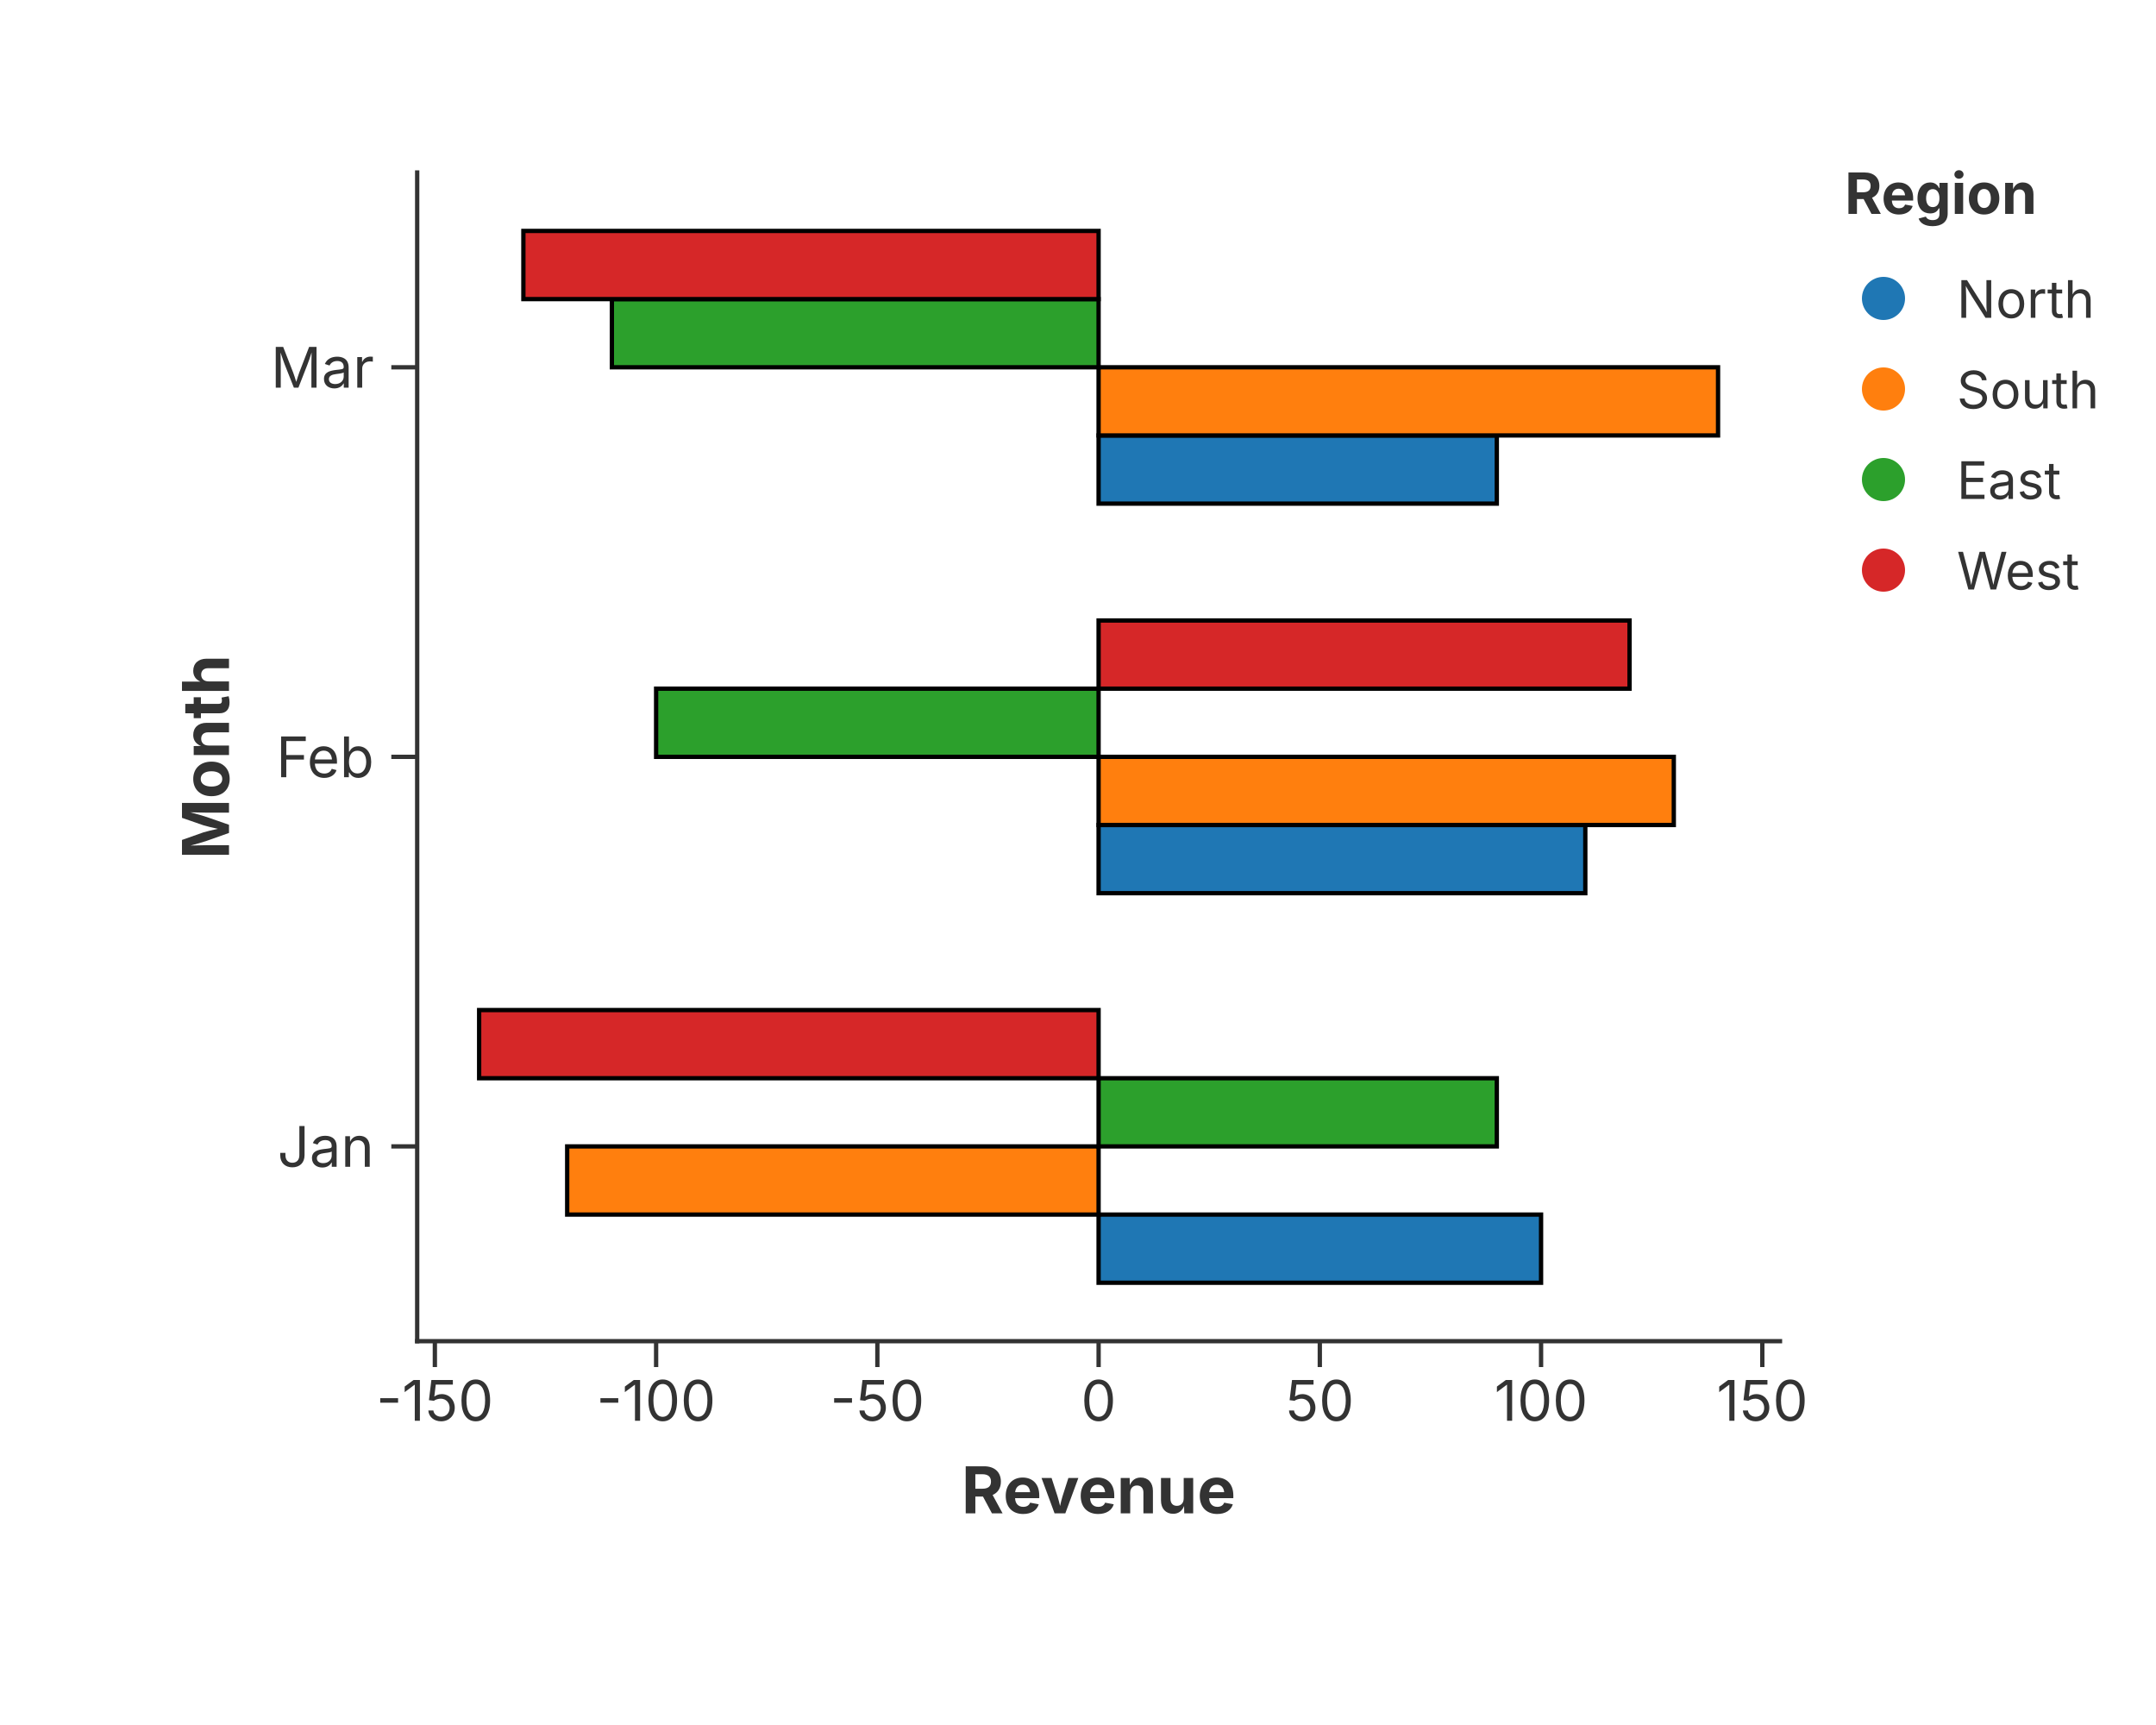
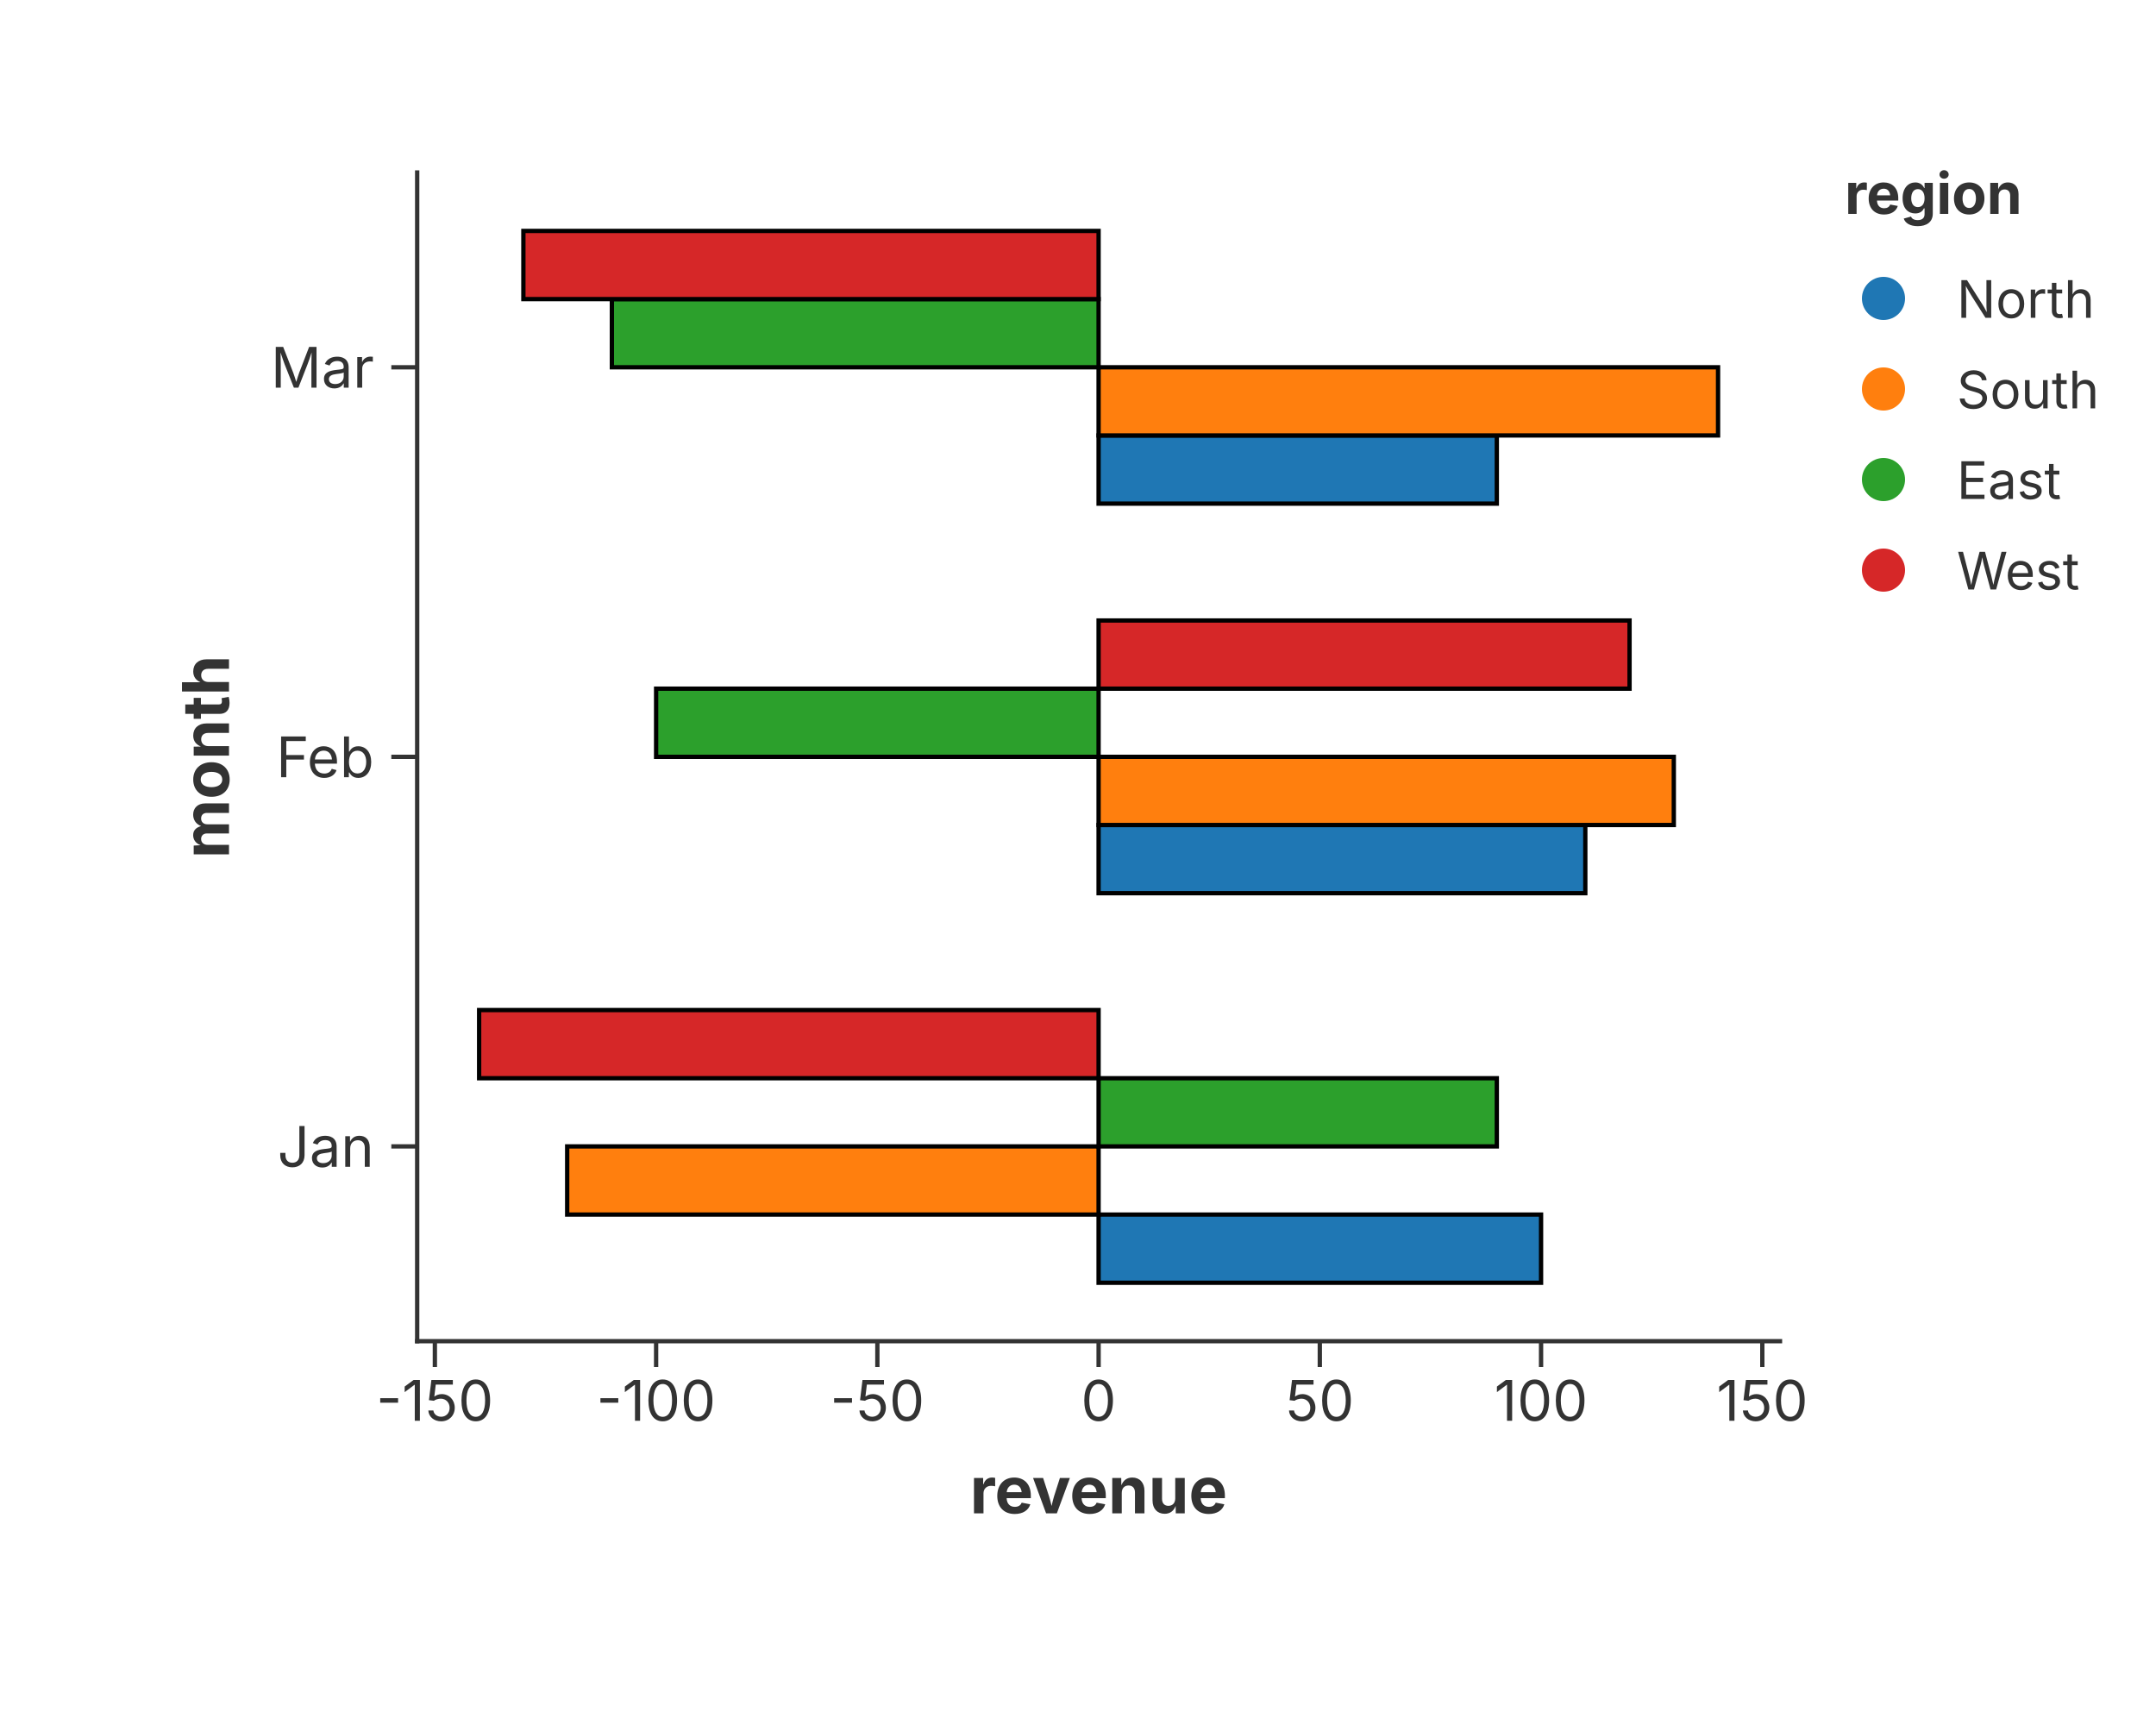
<svg xmlns="http://www.w3.org/2000/svg" width="500" height="400" viewBox="0 0 500 400">
  <rect width="100%" height="100%" fill="rgba(255,255,255,1.000)" />
  <line x1="96.75" y1="311.00" x2="412.80" y2="311.00" stroke="rgba(51,51,51,1.000)" stroke-width="1" stroke-linecap="square" />
  <line x1="100.85" y1="311.00" x2="100.85" y2="317.00" stroke="rgba(51,51,51,1.000)" stroke-width="1.0" />
  <text x="100.85" y="320.00" font-size="13" font-family="Inter, -apple-system, BlinkMacSystemFont, 'Segoe UI', Roboto, Helvetica, Arial, 'PingFang SC', 'Microsoft YaHei', Ubuntu, Cantarell, 'Noto Sans', sans-serif" fill="rgba(51,51,51,1.000)" text-anchor="middle" dominant-baseline="hanging">-150</text>
  <line x1="152.16" y1="311.00" x2="152.16" y2="317.00" stroke="rgba(51,51,51,1.000)" stroke-width="1.0" />
  <text x="152.16" y="320.00" font-size="13" font-family="Inter, -apple-system, BlinkMacSystemFont, 'Segoe UI', Roboto, Helvetica, Arial, 'PingFang SC', 'Microsoft YaHei', Ubuntu, Cantarell, 'Noto Sans', sans-serif" fill="rgba(51,51,51,1.000)" text-anchor="middle" dominant-baseline="hanging">-100</text>
  <line x1="203.47" y1="311.00" x2="203.47" y2="317.00" stroke="rgba(51,51,51,1.000)" stroke-width="1.0" />
  <text x="203.47" y="320.00" font-size="13" font-family="Inter, -apple-system, BlinkMacSystemFont, 'Segoe UI', Roboto, Helvetica, Arial, 'PingFang SC', 'Microsoft YaHei', Ubuntu, Cantarell, 'Noto Sans', sans-serif" fill="rgba(51,51,51,1.000)" text-anchor="middle" dominant-baseline="hanging">-50</text>
  <line x1="254.78" y1="311.00" x2="254.78" y2="317.00" stroke="rgba(51,51,51,1.000)" stroke-width="1.0" />
  <text x="254.78" y="320.00" font-size="13" font-family="Inter, -apple-system, BlinkMacSystemFont, 'Segoe UI', Roboto, Helvetica, Arial, 'PingFang SC', 'Microsoft YaHei', Ubuntu, Cantarell, 'Noto Sans', sans-serif" fill="rgba(51,51,51,1.000)" text-anchor="middle" dominant-baseline="hanging">0</text>
  <line x1="306.08" y1="311.00" x2="306.08" y2="317.00" stroke="rgba(51,51,51,1.000)" stroke-width="1.0" />
  <text x="306.08" y="320.00" font-size="13" font-family="Inter, -apple-system, BlinkMacSystemFont, 'Segoe UI', Roboto, Helvetica, Arial, 'PingFang SC', 'Microsoft YaHei', Ubuntu, Cantarell, 'Noto Sans', sans-serif" fill="rgba(51,51,51,1.000)" text-anchor="middle" dominant-baseline="hanging">50</text>
  <line x1="357.39" y1="311.00" x2="357.39" y2="317.00" stroke="rgba(51,51,51,1.000)" stroke-width="1.0" />
  <text x="357.39" y="320.00" font-size="13" font-family="Inter, -apple-system, BlinkMacSystemFont, 'Segoe UI', Roboto, Helvetica, Arial, 'PingFang SC', 'Microsoft YaHei', Ubuntu, Cantarell, 'Noto Sans', sans-serif" fill="rgba(51,51,51,1.000)" text-anchor="middle" dominant-baseline="hanging">100</text>
  <line x1="408.70" y1="311.00" x2="408.70" y2="317.00" stroke="rgba(51,51,51,1.000)" stroke-width="1.0" />
  <text x="408.70" y="320.00" font-size="13" font-family="Inter, -apple-system, BlinkMacSystemFont, 'Segoe UI', Roboto, Helvetica, Arial, 'PingFang SC', 'Microsoft YaHei', Ubuntu, Cantarell, 'Noto Sans', sans-serif" fill="rgba(51,51,51,1.000)" text-anchor="middle" dominant-baseline="hanging">150</text>
-   <text x="254.78" y="340.00" text-anchor="middle" font-size="15" font-family="Inter, -apple-system, BlinkMacSystemFont, 'Segoe UI', Roboto, Helvetica, Arial, 'PingFang SC', 'Microsoft YaHei', Ubuntu, Cantarell, 'Noto Sans', sans-serif" fill="rgba(51,51,51,1.000)" font-weight="bold" dominant-baseline="hanging">Revenue</text>
+   <text x="254.78" y="340.00" text-anchor="middle" font-size="15" font-family="Inter, -apple-system, BlinkMacSystemFont, 'Segoe UI', Roboto, Helvetica, Arial, 'PingFang SC', 'Microsoft YaHei', Ubuntu, Cantarell, 'Noto Sans', sans-serif" fill="rgba(51,51,51,1.000)" font-weight="bold" dominant-baseline="hanging">revenue</text>
  <line x1="96.75" y1="40.00" x2="96.75" y2="311.00" stroke="rgba(51,51,51,1.000)" stroke-width="1" stroke-linecap="square" />
  <line x1="96.75" y1="265.83" x2="90.75" y2="265.83" stroke="rgba(51,51,51,1.000)" stroke-width="1.0" />
  <text x="86.75" y="265.83" font-size="13" font-family="Inter, -apple-system, BlinkMacSystemFont, 'Segoe UI', Roboto, Helvetica, Arial, 'PingFang SC', 'Microsoft YaHei', Ubuntu, Cantarell, 'Noto Sans', sans-serif" fill="rgba(51,51,51,1.000)" text-anchor="end" dominant-baseline="central">Jan</text>
  <line x1="96.75" y1="175.50" x2="90.75" y2="175.50" stroke="rgba(51,51,51,1.000)" stroke-width="1.0" />
  <text x="86.75" y="175.50" font-size="13" font-family="Inter, -apple-system, BlinkMacSystemFont, 'Segoe UI', Roboto, Helvetica, Arial, 'PingFang SC', 'Microsoft YaHei', Ubuntu, Cantarell, 'Noto Sans', sans-serif" fill="rgba(51,51,51,1.000)" text-anchor="end" dominant-baseline="central">Feb</text>
  <line x1="96.75" y1="85.17" x2="90.75" y2="85.17" stroke="rgba(51,51,51,1.000)" stroke-width="1.0" />
  <text x="86.75" y="85.17" font-size="13" font-family="Inter, -apple-system, BlinkMacSystemFont, 'Segoe UI', Roboto, Helvetica, Arial, 'PingFang SC', 'Microsoft YaHei', Ubuntu, Cantarell, 'Noto Sans', sans-serif" fill="rgba(51,51,51,1.000)" text-anchor="end" dominant-baseline="central">Mar</text>
-   <text x="47.50" y="175.50" text-anchor="middle" font-size="15" font-family="Inter, -apple-system, BlinkMacSystemFont, 'Segoe UI', Roboto, Helvetica, Arial, 'PingFang SC', 'Microsoft YaHei', Ubuntu, Cantarell, 'Noto Sans', sans-serif" fill="rgba(51,51,51,1.000)" font-weight="bold" transform="rotate(-90, 47.50, 175.50)" dominant-baseline="middle">Month</text>
+   <text x="47.50" y="175.50" text-anchor="middle" font-size="15" font-family="Inter, -apple-system, BlinkMacSystemFont, 'Segoe UI', Roboto, Helvetica, Arial, 'PingFang SC', 'Microsoft YaHei', Ubuntu, Cantarell, 'Noto Sans', sans-serif" fill="rgba(51,51,51,1.000)" font-weight="bold" transform="rotate(-90, 47.50, 175.50)" dominant-baseline="middle">month</text>
  <defs>
    <clipPath id="plot-clip-area">
      <rect x="96.750" y="40.000" width="316.050" height="271.000" />
    </clipPath>
  </defs>
  <polygon points="254.775,297.450 357.389,297.450 357.389,281.642 254.775,281.642" fill="rgba(31,119,180,1.000)" stroke="rgba(0,0,0,1.000)" stroke-width="1.000" fill-opacity="1.000" stroke-opacity="1.000" clip-path="url(#plot-clip-area)" />
  <polygon points="254.775,207.117 367.650,207.117 367.650,191.308 254.775,191.308" fill="rgba(31,119,180,1.000)" stroke="rgba(0,0,0,1.000)" stroke-width="1.000" fill-opacity="1.000" stroke-opacity="1.000" clip-path="url(#plot-clip-area)" />
  <polygon points="254.775,116.783 347.127,116.783 347.127,100.975 254.775,100.975" fill="rgba(31,119,180,1.000)" stroke="rgba(0,0,0,1.000)" stroke-width="1.000" fill-opacity="1.000" stroke-opacity="1.000" clip-path="url(#plot-clip-area)" />
  <polygon points="254.775,281.642 131.536,281.642 131.536,265.833 254.775,265.833" fill="rgba(255,127,14,1.000)" stroke="rgba(0,0,0,1.000)" stroke-width="1.000" fill-opacity="1.000" stroke-opacity="1.000" clip-path="url(#plot-clip-area)" />
  <polygon points="254.775,191.308 388.173,191.308 388.173,175.500 254.775,175.500" fill="rgba(255,127,14,1.000)" stroke="rgba(0,0,0,1.000)" stroke-width="1.000" fill-opacity="1.000" stroke-opacity="1.000" clip-path="url(#plot-clip-area)" />
  <polygon points="254.775,100.975 398.434,100.975 398.434,85.167 254.775,85.167" fill="rgba(255,127,14,1.000)" stroke="rgba(0,0,0,1.000)" stroke-width="1.000" fill-opacity="1.000" stroke-opacity="1.000" clip-path="url(#plot-clip-area)" />
  <polygon points="254.775,265.833 347.127,265.833 347.127,250.025 254.775,250.025" fill="rgba(44,160,44,1.000)" stroke="rgba(0,0,0,1.000)" stroke-width="1.000" fill-opacity="1.000" stroke-opacity="1.000" clip-path="url(#plot-clip-area)" />
  <polygon points="254.775,175.500 152.161,175.500 152.161,159.692 254.775,159.692" fill="rgba(44,160,44,1.000)" stroke="rgba(0,0,0,1.000)" stroke-width="1.000" fill-opacity="1.000" stroke-opacity="1.000" clip-path="url(#plot-clip-area)" />
  <polygon points="254.775,85.167 141.900,85.167 141.900,69.358 254.775,69.358" fill="rgba(44,160,44,1.000)" stroke="rgba(0,0,0,1.000)" stroke-width="1.000" fill-opacity="1.000" stroke-opacity="1.000" clip-path="url(#plot-clip-area)" />
  <polygon points="254.775,250.025 111.116,250.025 111.116,234.217 254.775,234.217" fill="rgba(214,39,40,1.000)" stroke="rgba(0,0,0,1.000)" stroke-width="1.000" fill-opacity="1.000" stroke-opacity="1.000" clip-path="url(#plot-clip-area)" />
  <polygon points="254.775,159.692 377.911,159.692 377.911,143.883 254.775,143.883" fill="rgba(214,39,40,1.000)" stroke="rgba(0,0,0,1.000)" stroke-width="1.000" fill-opacity="1.000" stroke-opacity="1.000" clip-path="url(#plot-clip-area)" />
  <polygon points="254.775,69.358 121.377,69.358 121.377,53.550 254.775,53.550" fill="rgba(214,39,40,1.000)" stroke="rgba(0,0,0,1.000)" stroke-width="1.000" fill-opacity="1.000" stroke-opacity="1.000" clip-path="url(#plot-clip-area)" />
-   <text x="427.800" y="49.600" font-size="13.2" font-family="Inter, -apple-system, BlinkMacSystemFont, 'Segoe UI', Roboto, Helvetica, Arial, 'PingFang SC', 'Microsoft YaHei', Ubuntu, Cantarell, 'Noto Sans', sans-serif" fill="rgba(51,51,51,1.000)" fill-opacity="1.000" text-anchor="start" font-weight="bold">Region</text>
+   <text x="427.800" y="49.600" font-size="13.2" font-family="Inter, -apple-system, BlinkMacSystemFont, 'Segoe UI', Roboto, Helvetica, Arial, 'PingFang SC', 'Microsoft YaHei', Ubuntu, Cantarell, 'Noto Sans', sans-serif" fill="rgba(51,51,51,1.000)" fill-opacity="1.000" text-anchor="start" font-weight="bold">region</text>
  <circle cx="436.800" cy="69.200" r="5.000" fill="rgba(31,119,180,1.000)" stroke="none" stroke-width="0.000" fill-opacity="1.000" stroke-opacity="1.000" />
  <text x="453.800" y="73.700" font-size="12.0" font-family="Inter, -apple-system, BlinkMacSystemFont, 'Segoe UI', Roboto, Helvetica, Arial, 'PingFang SC', 'Microsoft YaHei', Ubuntu, Cantarell, 'Noto Sans', sans-serif" fill="rgba(51,51,51,1.000)" fill-opacity="1.000" text-anchor="start" font-weight="normal">North</text>
  <circle cx="436.800" cy="90.200" r="5.000" fill="rgba(255,127,14,1.000)" stroke="none" stroke-width="0.000" fill-opacity="1.000" stroke-opacity="1.000" />
  <text x="453.800" y="94.700" font-size="12.0" font-family="Inter, -apple-system, BlinkMacSystemFont, 'Segoe UI', Roboto, Helvetica, Arial, 'PingFang SC', 'Microsoft YaHei', Ubuntu, Cantarell, 'Noto Sans', sans-serif" fill="rgba(51,51,51,1.000)" fill-opacity="1.000" text-anchor="start" font-weight="normal">South</text>
  <circle cx="436.800" cy="111.200" r="5.000" fill="rgba(44,160,44,1.000)" stroke="none" stroke-width="0.000" fill-opacity="1.000" stroke-opacity="1.000" />
  <text x="453.800" y="115.700" font-size="12.0" font-family="Inter, -apple-system, BlinkMacSystemFont, 'Segoe UI', Roboto, Helvetica, Arial, 'PingFang SC', 'Microsoft YaHei', Ubuntu, Cantarell, 'Noto Sans', sans-serif" fill="rgba(51,51,51,1.000)" fill-opacity="1.000" text-anchor="start" font-weight="normal">East</text>
  <circle cx="436.800" cy="132.200" r="5.000" fill="rgba(214,39,40,1.000)" stroke="none" stroke-width="0.000" fill-opacity="1.000" stroke-opacity="1.000" />
  <text x="453.800" y="136.700" font-size="12.0" font-family="Inter, -apple-system, BlinkMacSystemFont, 'Segoe UI', Roboto, Helvetica, Arial, 'PingFang SC', 'Microsoft YaHei', Ubuntu, Cantarell, 'Noto Sans', sans-serif" fill="rgba(51,51,51,1.000)" fill-opacity="1.000" text-anchor="start" font-weight="normal">West</text>
</svg>
